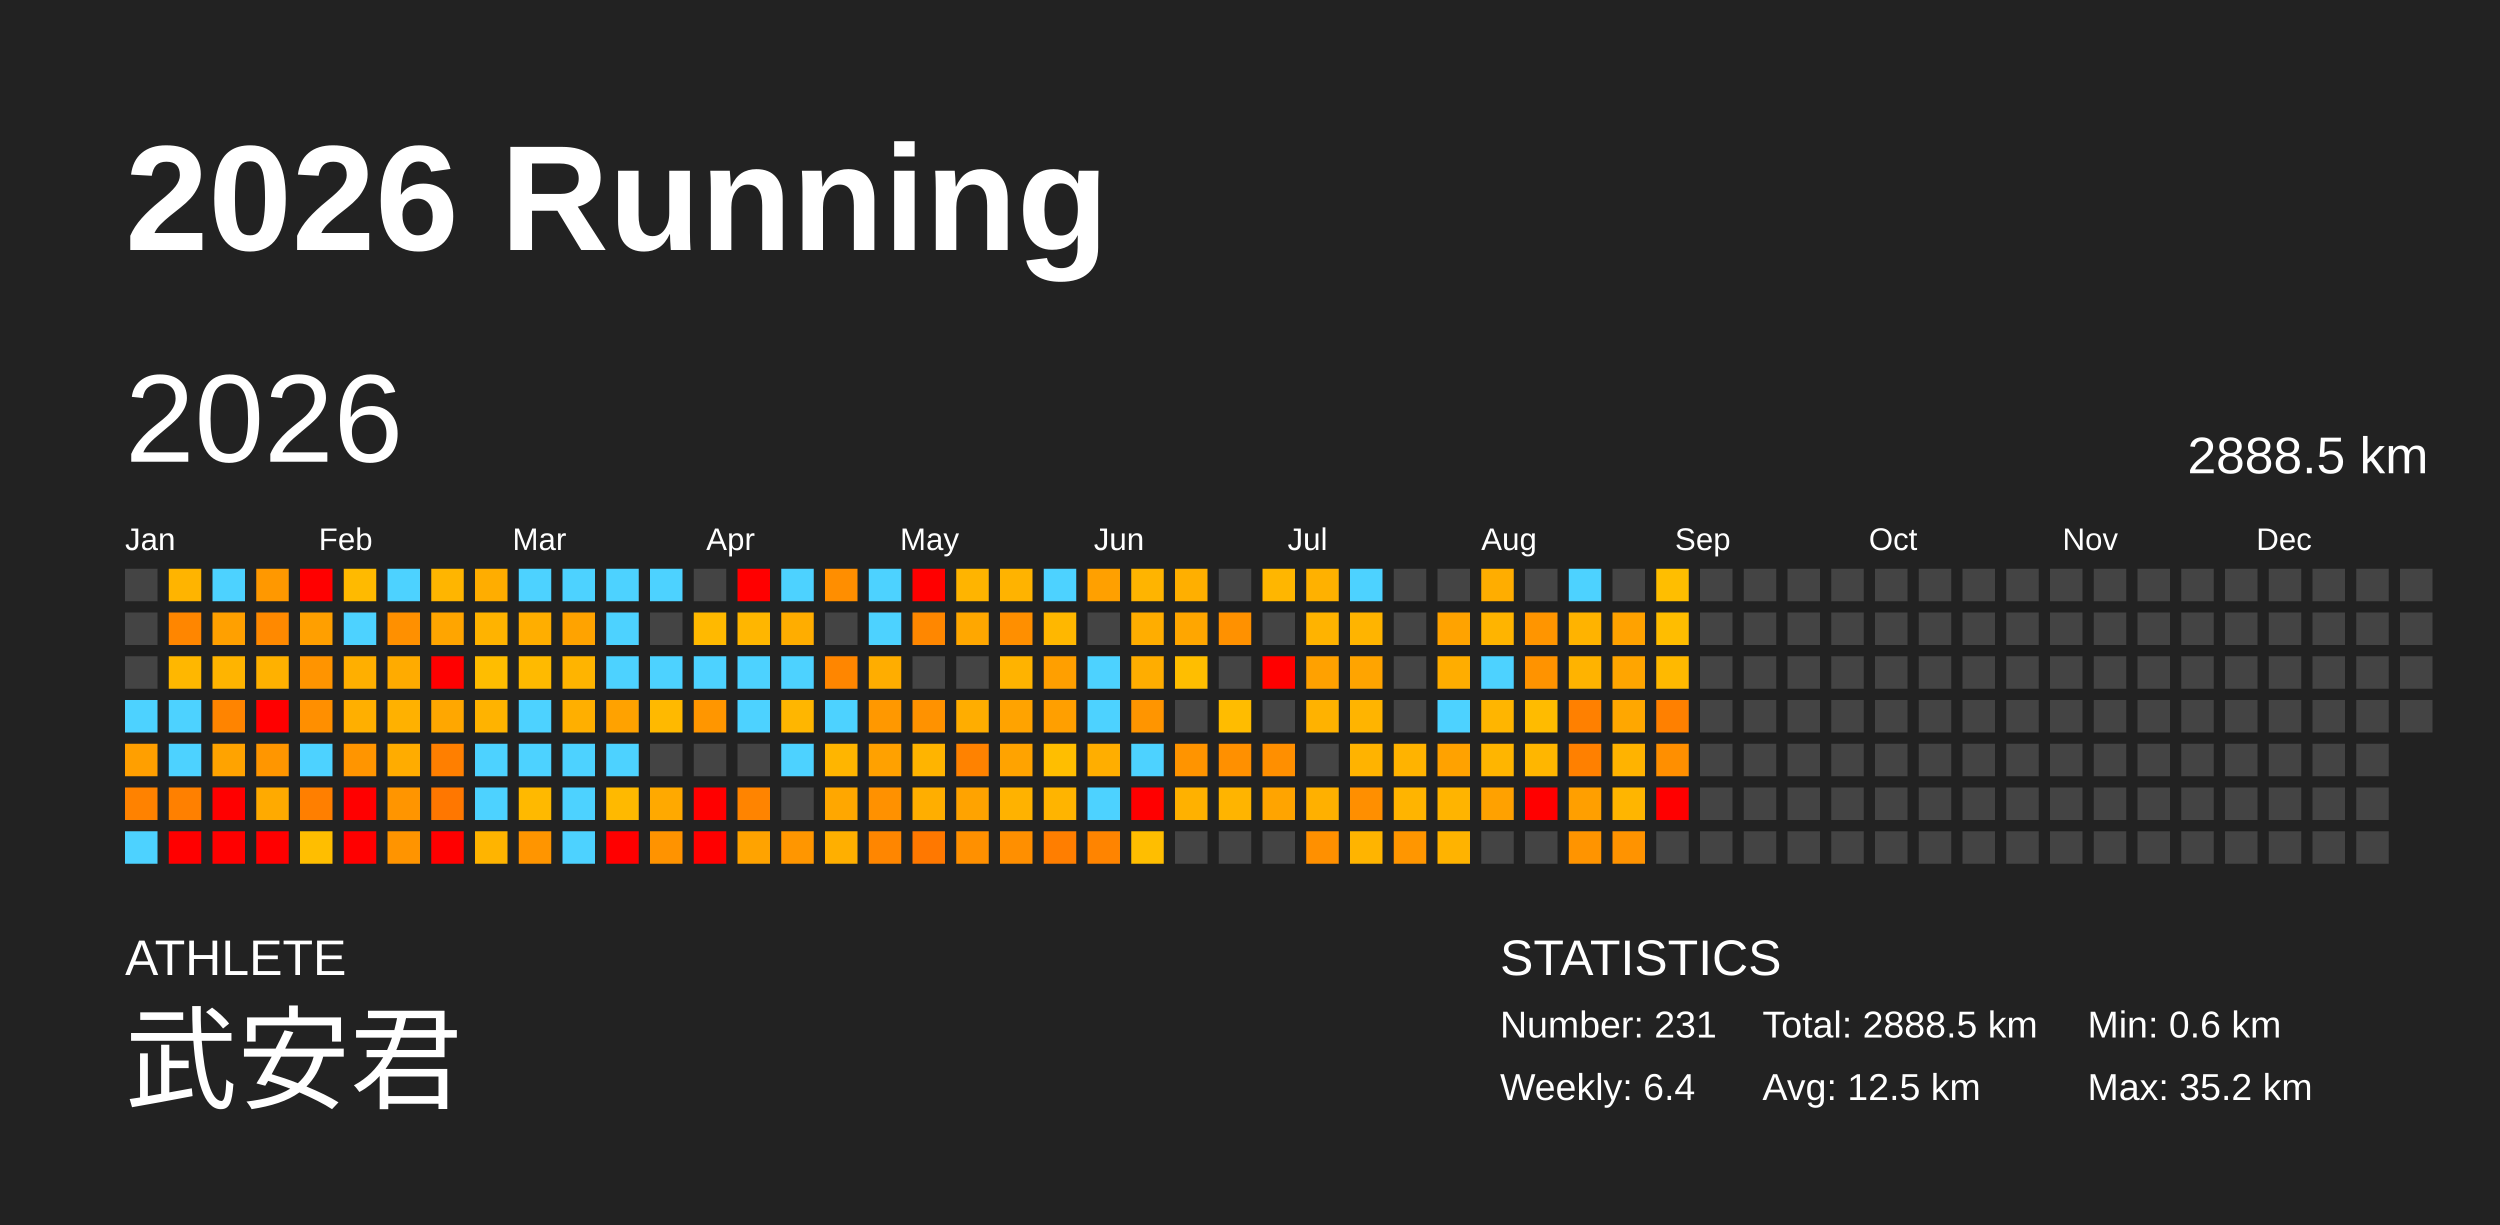
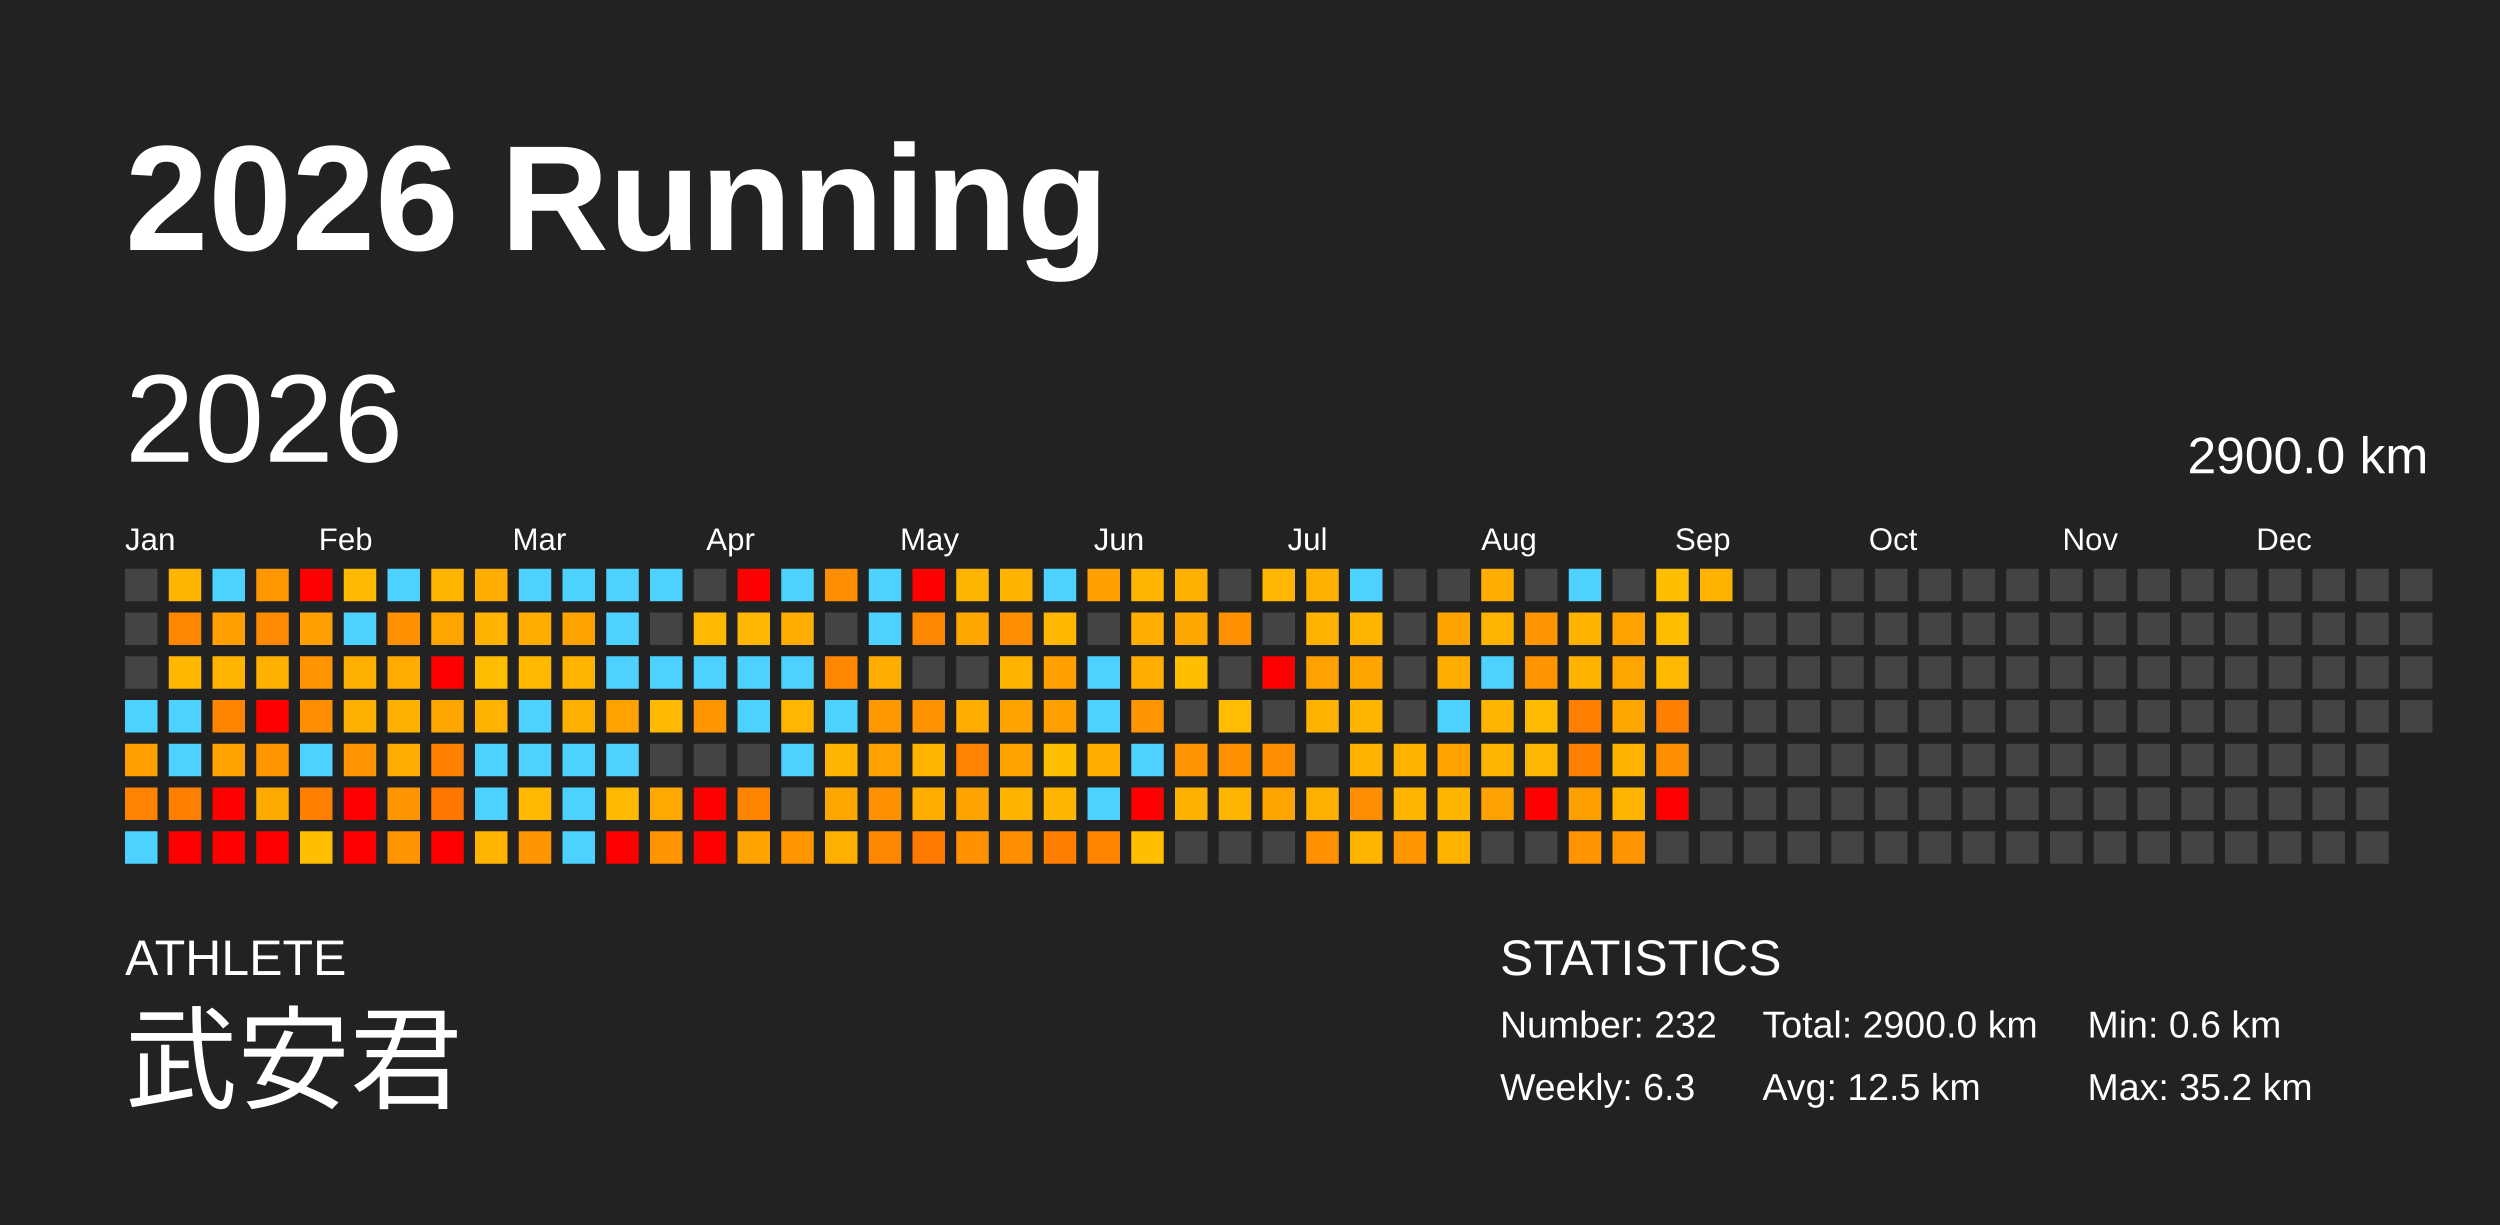
<svg xmlns="http://www.w3.org/2000/svg" baseProfile="full" height="98mm" version="1.1" viewBox="0,0,200,98" width="200mm">
  <defs />
  <rect fill="#222222" height="98" width="200" x="0" y="0" />
  <text fill="#FFFFFF" style="font-size:12px; font-family:Arial; font-weight:bold;" x="10" y="20">2026 Running</text>
  <text fill="#FFFFFF" style="font-size:4px; font-family:Arial" x="10" y="78">ATHLETE</text>
  <text fill="#FFFFFF" style="font-size:9px; font-family:Arial" x="10" y="88">武安君</text>
  <text fill="#FFFFFF" style="font-size:4px; font-family:Arial" x="120" y="78">STATISTICS</text>
-   <text fill="#FFFFFF" style="font-size:3px; font-family:Arial" x="120" y="83">Number: 231</text>
-   <text fill="#FFFFFF" style="font-size:3px; font-family:Arial" x="120" y="88">Weekly: 6.4</text>
-   <text fill="#FFFFFF" style="font-size:3px; font-family:Arial" x="141" y="83">Total: 2888.5 km</text>
+   <text fill="#FFFFFF" style="font-size:3px; font-family:Arial" x="120" y="83">Number: 232</text>
+   <text fill="#FFFFFF" style="font-size:3px; font-family:Arial" x="120" y="88">Weekly: 6.3</text>
+   <text fill="#FFFFFF" style="font-size:3px; font-family:Arial" x="141" y="83">Total: 2900.0 km</text>
  <text fill="#FFFFFF" style="font-size:3px; font-family:Arial" x="141" y="88">Avg: 12.5 km</text>
  <text fill="#FFFFFF" style="font-size:3px; font-family:Arial" x="167" y="83">Min: 0.6 km</text>
  <text fill="#FFFFFF" style="font-size:3px; font-family:Arial" x="167" y="88">Max: 35.2 km</text>
  <text dominant-baseline="hanging" fill="#FFFFFF" style="font-size:10.0px; font-family:Arial;" x="10" y="30">2026</text>
-   <text dominant-baseline="hanging" fill="#FFFFFF" style="font-size:4.125px; font-family:Arial;" x="175" y="35">2888.5 km</text>
+   <text dominant-baseline="hanging" fill="#FFFFFF" style="font-size:4.125px; font-family:Arial;" x="175" y="35">2900.0 km</text>
  <text fill="#FFFFFF" style="font-size:2.5px; font-family:Arial" x="10.0" y="44">Jan</text>
  <text fill="#FFFFFF" style="font-size:2.5px; font-family:Arial" x="25.5" y="44">Feb</text>
  <text fill="#FFFFFF" style="font-size:2.5px; font-family:Arial" x="41.0" y="44">Mar</text>
  <text fill="#FFFFFF" style="font-size:2.5px; font-family:Arial" x="56.5" y="44">Apr</text>
  <text fill="#FFFFFF" style="font-size:2.5px; font-family:Arial" x="72.0" y="44">May</text>
  <text fill="#FFFFFF" style="font-size:2.5px; font-family:Arial" x="87.5" y="44">Jun</text>
  <text fill="#FFFFFF" style="font-size:2.5px; font-family:Arial" x="103.0" y="44">Jul</text>
  <text fill="#FFFFFF" style="font-size:2.5px; font-family:Arial" x="118.5" y="44">Aug</text>
  <text fill="#FFFFFF" style="font-size:2.5px; font-family:Arial" x="134.0" y="44">Sep</text>
  <text fill="#FFFFFF" style="font-size:2.5px; font-family:Arial" x="149.5" y="44">Oct</text>
  <text fill="#FFFFFF" style="font-size:2.5px; font-family:Arial" x="165.0" y="44">Nov</text>
  <text fill="#FFFFFF" style="font-size:2.5px; font-family:Arial" x="180.5" y="44">Dec</text>
  <rect fill="#444444" height="2.6" width="2.6" x="10.0" y="45.5" />
  <rect fill="#444444" height="2.6" width="2.6" x="10.0" y="49.0" />
  <rect fill="#444444" height="2.6" width="2.6" x="10.0" y="52.5" />
  <rect fill="#4dd2ff" height="2.6" width="2.6" x="10.0" y="56.0" />
  <rect fill="#ff9f00" height="2.6" width="2.6" x="10.0" y="59.5" />
  <rect fill="#ff8200" height="2.6" width="2.6" x="10.0" y="63.0" />
  <rect fill="#4dd2ff" height="2.6" width="2.6" x="10.0" y="66.5" />
  <rect fill="#ffb400" height="2.6" width="2.6" x="13.5" y="45.5" />
  <rect fill="#ff8600" height="2.6" width="2.6" x="13.5" y="49.0" />
  <rect fill="#ffb700" height="2.6" width="2.6" x="13.5" y="52.5" />
  <rect fill="#4dd2ff" height="2.6" width="2.6" x="13.5" y="56.0" />
  <rect fill="#4dd2ff" height="2.6" width="2.6" x="13.5" y="59.5" />
  <rect fill="#ff8000" height="2.6" width="2.6" x="13.5" y="63.0" />
  <rect fill="red" height="2.6" width="2.6" x="13.5" y="66.5" />
  <rect fill="#4dd2ff" height="2.6" width="2.6" x="17.0" y="45.5" />
  <rect fill="#ffa000" height="2.6" width="2.6" x="17.0" y="49.0" />
  <rect fill="#ffb400" height="2.6" width="2.6" x="17.0" y="52.5" />
  <rect fill="#ff8400" height="2.6" width="2.6" x="17.0" y="56.0" />
  <rect fill="#ffa300" height="2.6" width="2.6" x="17.0" y="59.5" />
  <rect fill="red" height="2.6" width="2.6" x="17.0" y="63.0" />
  <rect fill="red" height="2.6" width="2.6" x="17.0" y="66.5" />
  <rect fill="#ff9800" height="2.6" width="2.6" x="20.5" y="45.5" />
  <rect fill="#ff8900" height="2.6" width="2.6" x="20.5" y="49.0" />
  <rect fill="#ffb100" height="2.6" width="2.6" x="20.5" y="52.5" />
  <rect fill="red" height="2.6" width="2.6" x="20.5" y="56.0" />
  <rect fill="#ff9600" height="2.6" width="2.6" x="20.5" y="59.5" />
  <rect fill="#ffaa00" height="2.6" width="2.6" x="20.5" y="63.0" />
  <rect fill="red" height="2.6" width="2.6" x="20.5" y="66.5" />
  <rect fill="red" height="2.6" width="2.6" x="24.0" y="45.5" />
  <rect fill="#ff9f00" height="2.6" width="2.6" x="24.0" y="49.0" />
  <rect fill="#ff9400" height="2.6" width="2.6" x="24.0" y="52.5" />
  <rect fill="#ff8f00" height="2.6" width="2.6" x="24.0" y="56.0" />
  <rect fill="#4dd2ff" height="2.6" width="2.6" x="24.0" y="59.5" />
  <rect fill="#ff7f00" height="2.6" width="2.6" x="24.0" y="63.0" />
  <rect fill="#ffbe00" height="2.6" width="2.6" x="24.0" y="66.5" />
  <rect fill="#ffba00" height="2.6" width="2.6" x="27.5" y="45.5" />
  <rect fill="#4dd2ff" height="2.6" width="2.6" x="27.5" y="49.0" />
  <rect fill="#ffaf00" height="2.6" width="2.6" x="27.5" y="52.5" />
  <rect fill="#ffaf00" height="2.6" width="2.6" x="27.5" y="56.0" />
  <rect fill="#ff9500" height="2.6" width="2.6" x="27.5" y="59.5" />
  <rect fill="red" height="2.6" width="2.6" x="27.5" y="63.0" />
  <rect fill="red" height="2.6" width="2.6" x="27.5" y="66.5" />
  <rect fill="#4dd2ff" height="2.6" width="2.6" x="31.0" y="45.5" />
  <rect fill="#ff9000" height="2.6" width="2.6" x="31.0" y="49.0" />
  <rect fill="#ffab00" height="2.6" width="2.6" x="31.0" y="52.5" />
  <rect fill="#ffb100" height="2.6" width="2.6" x="31.0" y="56.0" />
  <rect fill="#ffac00" height="2.6" width="2.6" x="31.0" y="59.5" />
  <rect fill="#ff9500" height="2.6" width="2.6" x="31.0" y="63.0" />
  <rect fill="#ff9400" height="2.6" width="2.6" x="31.0" y="66.5" />
  <rect fill="#ffb500" height="2.6" width="2.6" x="34.5" y="45.5" />
  <rect fill="#ffa500" height="2.6" width="2.6" x="34.5" y="49.0" />
  <rect fill="red" height="2.6" width="2.6" x="34.5" y="52.5" />
  <rect fill="#ffa700" height="2.6" width="2.6" x="34.5" y="56.0" />
  <rect fill="#ff7f00" height="2.6" width="2.6" x="34.5" y="59.5" />
  <rect fill="#ff7700" height="2.6" width="2.6" x="34.5" y="63.0" />
  <rect fill="red" height="2.6" width="2.6" x="34.5" y="66.5" />
  <rect fill="#ffad00" height="2.6" width="2.6" x="38.0" y="45.5" />
  <rect fill="#ffb300" height="2.6" width="2.6" x="38.0" y="49.0" />
  <rect fill="#ffbd00" height="2.6" width="2.6" x="38.0" y="52.5" />
  <rect fill="#ffb300" height="2.6" width="2.6" x="38.0" y="56.0" />
  <rect fill="#4dd2ff" height="2.6" width="2.6" x="38.0" y="59.5" />
  <rect fill="#4dd2ff" height="2.6" width="2.6" x="38.0" y="63.0" />
  <rect fill="#ffb400" height="2.6" width="2.6" x="38.0" y="66.5" />
  <rect fill="#4dd2ff" height="2.6" width="2.6" x="41.5" y="45.5" />
  <rect fill="#ffae00" height="2.6" width="2.6" x="41.5" y="49.0" />
  <rect fill="#ffba00" height="2.6" width="2.6" x="41.5" y="52.5" />
  <rect fill="#4dd2ff" height="2.6" width="2.6" x="41.5" y="56.0" />
  <rect fill="#4dd2ff" height="2.6" width="2.6" x="41.5" y="59.5" />
  <rect fill="#ffb900" height="2.6" width="2.6" x="41.5" y="63.0" />
  <rect fill="#ff9500" height="2.6" width="2.6" x="41.5" y="66.5" />
  <rect fill="#4dd2ff" height="2.6" width="2.6" x="45.0" y="45.5" />
  <rect fill="#ffa300" height="2.6" width="2.6" x="45.0" y="49.0" />
  <rect fill="#ffb400" height="2.6" width="2.6" x="45.0" y="52.5" />
  <rect fill="#ffaf00" height="2.6" width="2.6" x="45.0" y="56.0" />
  <rect fill="#4dd2ff" height="2.6" width="2.6" x="45.0" y="59.5" />
  <rect fill="#4dd2ff" height="2.6" width="2.6" x="45.0" y="63.0" />
  <rect fill="#4dd2ff" height="2.6" width="2.6" x="45.0" y="66.5" />
  <rect fill="#4dd2ff" height="2.6" width="2.6" x="48.5" y="45.5" />
  <rect fill="#4dd2ff" height="2.6" width="2.6" x="48.5" y="49.0" />
  <rect fill="#4dd2ff" height="2.6" width="2.6" x="48.5" y="52.5" />
  <rect fill="#ffa200" height="2.6" width="2.6" x="48.5" y="56.0" />
  <rect fill="#4dd2ff" height="2.6" width="2.6" x="48.5" y="59.5" />
  <rect fill="#ffb900" height="2.6" width="2.6" x="48.5" y="63.0" />
  <rect fill="red" height="2.6" width="2.6" x="48.5" y="66.5" />
  <rect fill="#4dd2ff" height="2.6" width="2.6" x="52.0" y="45.5" />
  <rect fill="#444444" height="2.6" width="2.6" x="52.0" y="49.0" />
  <rect fill="#4dd2ff" height="2.6" width="2.6" x="52.0" y="52.5" />
  <rect fill="#ffb900" height="2.6" width="2.6" x="52.0" y="56.0" />
  <rect fill="#444444" height="2.6" width="2.6" x="52.0" y="59.5" />
  <rect fill="#ffa900" height="2.6" width="2.6" x="52.0" y="63.0" />
  <rect fill="#ff9300" height="2.6" width="2.6" x="52.0" y="66.5" />
  <rect fill="#444444" height="2.6" width="2.6" x="55.5" y="45.5" />
  <rect fill="#ffb900" height="2.6" width="2.6" x="55.5" y="49.0" />
  <rect fill="#4dd2ff" height="2.6" width="2.6" x="55.5" y="52.5" />
  <rect fill="#ff9600" height="2.6" width="2.6" x="55.5" y="56.0" />
  <rect fill="#444444" height="2.6" width="2.6" x="55.5" y="59.5" />
  <rect fill="red" height="2.6" width="2.6" x="55.5" y="63.0" />
  <rect fill="red" height="2.6" width="2.6" x="55.5" y="66.5" />
  <rect fill="red" height="2.6" width="2.6" x="59.0" y="45.5" />
  <rect fill="#ffb600" height="2.6" width="2.6" x="59.0" y="49.0" />
  <rect fill="#4dd2ff" height="2.6" width="2.6" x="59.0" y="52.5" />
  <rect fill="#4dd2ff" height="2.6" width="2.6" x="59.0" y="56.0" />
  <rect fill="#444444" height="2.6" width="2.6" x="59.0" y="59.5" />
  <rect fill="#ff8400" height="2.6" width="2.6" x="59.0" y="63.0" />
  <rect fill="#ffa300" height="2.6" width="2.6" x="59.0" y="66.5" />
  <rect fill="#4dd2ff" height="2.6" width="2.6" x="62.5" y="45.5" />
  <rect fill="#ffad00" height="2.6" width="2.6" x="62.5" y="49.0" />
  <rect fill="#4dd2ff" height="2.6" width="2.6" x="62.5" y="52.5" />
  <rect fill="#ffb600" height="2.6" width="2.6" x="62.5" y="56.0" />
  <rect fill="#4dd2ff" height="2.6" width="2.6" x="62.5" y="59.5" />
  <rect fill="#444444" height="2.6" width="2.6" x="62.5" y="63.0" />
  <rect fill="#ff9600" height="2.6" width="2.6" x="62.5" y="66.5" />
  <rect fill="#ff8e00" height="2.6" width="2.6" x="66.0" y="45.5" />
  <rect fill="#444444" height="2.6" width="2.6" x="66.0" y="49.0" />
  <rect fill="#ff8600" height="2.6" width="2.6" x="66.0" y="52.5" />
  <rect fill="#4dd2ff" height="2.6" width="2.6" x="66.0" y="56.0" />
  <rect fill="#ffb500" height="2.6" width="2.6" x="66.0" y="59.5" />
  <rect fill="#ffa700" height="2.6" width="2.6" x="66.0" y="63.0" />
  <rect fill="#ffaf00" height="2.6" width="2.6" x="66.0" y="66.5" />
  <rect fill="#4dd2ff" height="2.6" width="2.6" x="69.5" y="45.5" />
  <rect fill="#4dd2ff" height="2.6" width="2.6" x="69.5" y="49.0" />
  <rect fill="#ffad00" height="2.6" width="2.6" x="69.5" y="52.5" />
  <rect fill="#ff9800" height="2.6" width="2.6" x="69.5" y="56.0" />
  <rect fill="#ffa100" height="2.6" width="2.6" x="69.5" y="59.5" />
  <rect fill="#ff9100" height="2.6" width="2.6" x="69.5" y="63.0" />
  <rect fill="#ff8600" height="2.6" width="2.6" x="69.5" y="66.5" />
  <rect fill="red" height="2.6" width="2.6" x="73.0" y="45.5" />
  <rect fill="#ff8700" height="2.6" width="2.6" x="73.0" y="49.0" />
  <rect fill="#444444" height="2.6" width="2.6" x="73.0" y="52.5" />
  <rect fill="#ff9200" height="2.6" width="2.6" x="73.0" y="56.0" />
  <rect fill="#ffb400" height="2.6" width="2.6" x="73.0" y="59.5" />
  <rect fill="#ffae00" height="2.6" width="2.6" x="73.0" y="63.0" />
  <rect fill="#ff7800" height="2.6" width="2.6" x="73.0" y="66.5" />
  <rect fill="#ffb400" height="2.6" width="2.6" x="76.5" y="45.5" />
  <rect fill="#ffa700" height="2.6" width="2.6" x="76.5" y="49.0" />
  <rect fill="#444444" height="2.6" width="2.6" x="76.5" y="52.5" />
  <rect fill="#ffad00" height="2.6" width="2.6" x="76.5" y="56.0" />
  <rect fill="#ff8200" height="2.6" width="2.6" x="76.5" y="59.5" />
  <rect fill="#ffa300" height="2.6" width="2.6" x="76.5" y="63.0" />
  <rect fill="#ff9000" height="2.6" width="2.6" x="76.5" y="66.5" />
  <rect fill="#ffb300" height="2.6" width="2.6" x="80.0" y="45.5" />
  <rect fill="#ff8f00" height="2.6" width="2.6" x="80.0" y="49.0" />
  <rect fill="#ffb300" height="2.6" width="2.6" x="80.0" y="52.5" />
  <rect fill="#ffa300" height="2.6" width="2.6" x="80.0" y="56.0" />
  <rect fill="#ffa300" height="2.6" width="2.6" x="80.0" y="59.5" />
  <rect fill="#ffb200" height="2.6" width="2.6" x="80.0" y="63.0" />
  <rect fill="#ff8f00" height="2.6" width="2.6" x="80.0" y="66.5" />
  <rect fill="#4dd2ff" height="2.6" width="2.6" x="83.5" y="45.5" />
  <rect fill="#ffb700" height="2.6" width="2.6" x="83.5" y="49.0" />
  <rect fill="#ff9f00" height="2.6" width="2.6" x="83.5" y="52.5" />
  <rect fill="#ff9f00" height="2.6" width="2.6" x="83.5" y="56.0" />
  <rect fill="#ffbe00" height="2.6" width="2.6" x="83.5" y="59.5" />
  <rect fill="#ffb400" height="2.6" width="2.6" x="83.5" y="63.0" />
  <rect fill="#ff7e00" height="2.6" width="2.6" x="83.5" y="66.5" />
  <rect fill="#ffa000" height="2.6" width="2.6" x="87.0" y="45.5" />
  <rect fill="#444444" height="2.6" width="2.6" x="87.0" y="49.0" />
  <rect fill="#4dd2ff" height="2.6" width="2.6" x="87.0" y="52.5" />
  <rect fill="#4dd2ff" height="2.6" width="2.6" x="87.0" y="56.0" />
  <rect fill="#ffae00" height="2.6" width="2.6" x="87.0" y="59.5" />
  <rect fill="#4dd2ff" height="2.6" width="2.6" x="87.0" y="63.0" />
  <rect fill="#ff8400" height="2.6" width="2.6" x="87.0" y="66.5" />
  <rect fill="#ffb400" height="2.6" width="2.6" x="90.5" y="45.5" />
  <rect fill="#ffad00" height="2.6" width="2.6" x="90.5" y="49.0" />
  <rect fill="#ffad00" height="2.6" width="2.6" x="90.5" y="52.5" />
  <rect fill="#ff9500" height="2.6" width="2.6" x="90.5" y="56.0" />
  <rect fill="#4dd2ff" height="2.6" width="2.6" x="90.5" y="59.5" />
  <rect fill="red" height="2.6" width="2.6" x="90.5" y="63.0" />
  <rect fill="#ffbe00" height="2.6" width="2.6" x="90.5" y="66.5" />
  <rect fill="#ffaf00" height="2.6" width="2.6" x="94.0" y="45.5" />
  <rect fill="#ffa600" height="2.6" width="2.6" x="94.0" y="49.0" />
  <rect fill="#ffbe00" height="2.6" width="2.6" x="94.0" y="52.5" />
  <rect fill="#444444" height="2.6" width="2.6" x="94.0" y="56.0" />
  <rect fill="#ff9400" height="2.6" width="2.6" x="94.0" y="59.5" />
  <rect fill="#ffb100" height="2.6" width="2.6" x="94.0" y="63.0" />
  <rect fill="#444444" height="2.6" width="2.6" x="94.0" y="66.5" />
  <rect fill="#444444" height="2.6" width="2.6" x="97.5" y="45.5" />
  <rect fill="#ff9100" height="2.6" width="2.6" x="97.5" y="49.0" />
  <rect fill="#444444" height="2.6" width="2.6" x="97.5" y="52.5" />
  <rect fill="#ffbc00" height="2.6" width="2.6" x="97.5" y="56.0" />
  <rect fill="#ff9000" height="2.6" width="2.6" x="97.5" y="59.5" />
  <rect fill="#ffb400" height="2.6" width="2.6" x="97.5" y="63.0" />
  <rect fill="#444444" height="2.6" width="2.6" x="97.5" y="66.5" />
  <rect fill="#ffb600" height="2.6" width="2.6" x="101.0" y="45.5" />
  <rect fill="#444444" height="2.6" width="2.6" x="101.0" y="49.0" />
  <rect fill="red" height="2.6" width="2.6" x="101.0" y="52.5" />
  <rect fill="#444444" height="2.6" width="2.6" x="101.0" y="56.0" />
  <rect fill="#ff8f00" height="2.6" width="2.6" x="101.0" y="59.5" />
  <rect fill="#ffa400" height="2.6" width="2.6" x="101.0" y="63.0" />
  <rect fill="#444444" height="2.6" width="2.6" x="101.0" y="66.5" />
  <rect fill="#ffb100" height="2.6" width="2.6" x="104.5" y="45.5" />
  <rect fill="#ffb300" height="2.6" width="2.6" x="104.5" y="49.0" />
  <rect fill="#ffa100" height="2.6" width="2.6" x="104.5" y="52.5" />
  <rect fill="#ffb200" height="2.6" width="2.6" x="104.5" y="56.0" />
  <rect fill="#444444" height="2.6" width="2.6" x="104.5" y="59.5" />
  <rect fill="#ffb000" height="2.6" width="2.6" x="104.5" y="63.0" />
  <rect fill="#ff9000" height="2.6" width="2.6" x="104.5" y="66.5" />
  <rect fill="#4dd2ff" height="2.6" width="2.6" x="108.0" y="45.5" />
  <rect fill="#ffb400" height="2.6" width="2.6" x="108.0" y="49.0" />
  <rect fill="#ffa400" height="2.6" width="2.6" x="108.0" y="52.5" />
  <rect fill="#ffb400" height="2.6" width="2.6" x="108.0" y="56.0" />
  <rect fill="#ffb300" height="2.6" width="2.6" x="108.0" y="59.5" />
  <rect fill="#ff8f00" height="2.6" width="2.6" x="108.0" y="63.0" />
  <rect fill="#ffb400" height="2.6" width="2.6" x="108.0" y="66.5" />
  <rect fill="#444444" height="2.6" width="2.6" x="111.5" y="45.5" />
  <rect fill="#444444" height="2.6" width="2.6" x="111.5" y="49.0" />
  <rect fill="#444444" height="2.6" width="2.6" x="111.5" y="52.5" />
  <rect fill="#444444" height="2.6" width="2.6" x="111.5" y="56.0" />
  <rect fill="#ffb300" height="2.6" width="2.6" x="111.5" y="59.5" />
  <rect fill="#ffb400" height="2.6" width="2.6" x="111.5" y="63.0" />
  <rect fill="#ff9600" height="2.6" width="2.6" x="111.5" y="66.5" />
  <rect fill="#444444" height="2.6" width="2.6" x="115.0" y="45.5" />
  <rect fill="#ffa300" height="2.6" width="2.6" x="115.0" y="49.0" />
  <rect fill="#ffad00" height="2.6" width="2.6" x="115.0" y="52.5" />
  <rect fill="#4dd2ff" height="2.6" width="2.6" x="115.0" y="56.0" />
  <rect fill="#ffa200" height="2.6" width="2.6" x="115.0" y="59.5" />
  <rect fill="#ffb400" height="2.6" width="2.6" x="115.0" y="63.0" />
  <rect fill="#ffb300" height="2.6" width="2.6" x="115.0" y="66.5" />
  <rect fill="#ffad00" height="2.6" width="2.6" x="118.5" y="45.5" />
  <rect fill="#ffb400" height="2.6" width="2.6" x="118.5" y="49.0" />
  <rect fill="#4dd2ff" height="2.6" width="2.6" x="118.5" y="52.5" />
  <rect fill="#ffb500" height="2.6" width="2.6" x="118.5" y="56.0" />
  <rect fill="#ffb500" height="2.6" width="2.6" x="118.5" y="59.5" />
  <rect fill="#ffa100" height="2.6" width="2.6" x="118.5" y="63.0" />
  <rect fill="#444444" height="2.6" width="2.6" x="118.5" y="66.5" />
  <rect fill="#444444" height="2.6" width="2.6" x="122.0" y="45.5" />
  <rect fill="#ff9500" height="2.6" width="2.6" x="122.0" y="49.0" />
  <rect fill="#ff9300" height="2.6" width="2.6" x="122.0" y="52.5" />
  <rect fill="#ffbb00" height="2.6" width="2.6" x="122.0" y="56.0" />
  <rect fill="#ffb600" height="2.6" width="2.6" x="122.0" y="59.5" />
  <rect fill="red" height="2.6" width="2.6" x="122.0" y="63.0" />
  <rect fill="#444444" height="2.6" width="2.6" x="122.0" y="66.5" />
  <rect fill="#4dd2ff" height="2.6" width="2.6" x="125.5" y="45.5" />
  <rect fill="#ffb300" height="2.6" width="2.6" x="125.5" y="49.0" />
  <rect fill="#ffb300" height="2.6" width="2.6" x="125.5" y="52.5" />
  <rect fill="#ff8000" height="2.6" width="2.6" x="125.5" y="56.0" />
  <rect fill="#ff8000" height="2.6" width="2.6" x="125.5" y="59.5" />
  <rect fill="#ff9f00" height="2.6" width="2.6" x="125.5" y="63.0" />
  <rect fill="#ff9400" height="2.6" width="2.6" x="125.5" y="66.5" />
  <rect fill="#444444" height="2.6" width="2.6" x="129.0" y="45.5" />
  <rect fill="#ffa200" height="2.6" width="2.6" x="129.0" y="49.0" />
  <rect fill="#ffa500" height="2.6" width="2.6" x="129.0" y="52.5" />
  <rect fill="#ffa700" height="2.6" width="2.6" x="129.0" y="56.0" />
  <rect fill="#ffb300" height="2.6" width="2.6" x="129.0" y="59.5" />
  <rect fill="#ffb500" height="2.6" width="2.6" x="129.0" y="63.0" />
  <rect fill="#ff9300" height="2.6" width="2.6" x="129.0" y="66.5" />
  <rect fill="#ffbe00" height="2.6" width="2.6" x="132.5" y="45.5" />
  <rect fill="#ffbd00" height="2.6" width="2.6" x="132.5" y="49.0" />
  <rect fill="#ffb900" height="2.6" width="2.6" x="132.5" y="52.5" />
  <rect fill="#ff8000" height="2.6" width="2.6" x="132.5" y="56.0" />
  <rect fill="#ff8f00" height="2.6" width="2.6" x="132.5" y="59.5" />
  <rect fill="red" height="2.6" width="2.6" x="132.5" y="63.0" />
  <rect fill="#444444" height="2.6" width="2.6" x="132.5" y="66.5" />
-   <rect fill="#444444" height="2.6" width="2.6" x="136.0" y="45.5" />
+   <rect fill="#ffb300" height="2.6" width="2.6" x="136.0" y="45.5" />
  <rect fill="#444444" height="2.6" width="2.6" x="136.0" y="49.0" />
  <rect fill="#444444" height="2.6" width="2.6" x="136.0" y="52.5" />
  <rect fill="#444444" height="2.6" width="2.6" x="136.0" y="56.0" />
  <rect fill="#444444" height="2.6" width="2.6" x="136.0" y="59.5" />
  <rect fill="#444444" height="2.6" width="2.6" x="136.0" y="63.0" />
  <rect fill="#444444" height="2.6" width="2.6" x="136.0" y="66.5" />
  <rect fill="#444444" height="2.6" width="2.6" x="139.5" y="45.5" />
  <rect fill="#444444" height="2.6" width="2.6" x="139.5" y="49.0" />
  <rect fill="#444444" height="2.6" width="2.6" x="139.5" y="52.5" />
  <rect fill="#444444" height="2.6" width="2.6" x="139.5" y="56.0" />
  <rect fill="#444444" height="2.6" width="2.6" x="139.5" y="59.5" />
  <rect fill="#444444" height="2.6" width="2.6" x="139.5" y="63.0" />
  <rect fill="#444444" height="2.6" width="2.6" x="139.5" y="66.5" />
  <rect fill="#444444" height="2.6" width="2.6" x="143.0" y="45.5" />
  <rect fill="#444444" height="2.6" width="2.6" x="143.0" y="49.0" />
  <rect fill="#444444" height="2.6" width="2.6" x="143.0" y="52.5" />
  <rect fill="#444444" height="2.6" width="2.6" x="143.0" y="56.0" />
  <rect fill="#444444" height="2.6" width="2.6" x="143.0" y="59.5" />
  <rect fill="#444444" height="2.6" width="2.6" x="143.0" y="63.0" />
  <rect fill="#444444" height="2.6" width="2.6" x="143.0" y="66.5" />
  <rect fill="#444444" height="2.6" width="2.6" x="146.5" y="45.5" />
  <rect fill="#444444" height="2.6" width="2.6" x="146.5" y="49.0" />
  <rect fill="#444444" height="2.6" width="2.6" x="146.5" y="52.5" />
  <rect fill="#444444" height="2.6" width="2.6" x="146.5" y="56.0" />
  <rect fill="#444444" height="2.6" width="2.6" x="146.5" y="59.5" />
  <rect fill="#444444" height="2.6" width="2.6" x="146.5" y="63.0" />
  <rect fill="#444444" height="2.6" width="2.6" x="146.5" y="66.5" />
  <rect fill="#444444" height="2.6" width="2.6" x="150.0" y="45.5" />
  <rect fill="#444444" height="2.6" width="2.6" x="150.0" y="49.0" />
  <rect fill="#444444" height="2.6" width="2.6" x="150.0" y="52.5" />
  <rect fill="#444444" height="2.6" width="2.6" x="150.0" y="56.0" />
  <rect fill="#444444" height="2.6" width="2.6" x="150.0" y="59.5" />
  <rect fill="#444444" height="2.6" width="2.6" x="150.0" y="63.0" />
  <rect fill="#444444" height="2.6" width="2.6" x="150.0" y="66.5" />
  <rect fill="#444444" height="2.6" width="2.6" x="153.5" y="45.5" />
  <rect fill="#444444" height="2.6" width="2.6" x="153.5" y="49.0" />
  <rect fill="#444444" height="2.6" width="2.6" x="153.5" y="52.5" />
  <rect fill="#444444" height="2.6" width="2.6" x="153.5" y="56.0" />
  <rect fill="#444444" height="2.6" width="2.6" x="153.5" y="59.5" />
  <rect fill="#444444" height="2.6" width="2.6" x="153.5" y="63.0" />
  <rect fill="#444444" height="2.6" width="2.6" x="153.5" y="66.5" />
  <rect fill="#444444" height="2.6" width="2.6" x="157.0" y="45.5" />
  <rect fill="#444444" height="2.6" width="2.6" x="157.0" y="49.0" />
  <rect fill="#444444" height="2.6" width="2.6" x="157.0" y="52.5" />
  <rect fill="#444444" height="2.6" width="2.6" x="157.0" y="56.0" />
  <rect fill="#444444" height="2.6" width="2.6" x="157.0" y="59.5" />
  <rect fill="#444444" height="2.6" width="2.6" x="157.0" y="63.0" />
  <rect fill="#444444" height="2.6" width="2.6" x="157.0" y="66.5" />
  <rect fill="#444444" height="2.6" width="2.6" x="160.5" y="45.5" />
  <rect fill="#444444" height="2.6" width="2.6" x="160.5" y="49.0" />
  <rect fill="#444444" height="2.6" width="2.6" x="160.5" y="52.5" />
  <rect fill="#444444" height="2.6" width="2.6" x="160.5" y="56.0" />
  <rect fill="#444444" height="2.6" width="2.6" x="160.5" y="59.5" />
  <rect fill="#444444" height="2.6" width="2.6" x="160.5" y="63.0" />
  <rect fill="#444444" height="2.6" width="2.6" x="160.5" y="66.5" />
  <rect fill="#444444" height="2.6" width="2.6" x="164.0" y="45.5" />
  <rect fill="#444444" height="2.6" width="2.6" x="164.0" y="49.0" />
  <rect fill="#444444" height="2.6" width="2.6" x="164.0" y="52.5" />
  <rect fill="#444444" height="2.6" width="2.6" x="164.0" y="56.0" />
  <rect fill="#444444" height="2.6" width="2.6" x="164.0" y="59.5" />
  <rect fill="#444444" height="2.6" width="2.6" x="164.0" y="63.0" />
  <rect fill="#444444" height="2.6" width="2.6" x="164.0" y="66.5" />
  <rect fill="#444444" height="2.6" width="2.6" x="167.5" y="45.5" />
  <rect fill="#444444" height="2.6" width="2.6" x="167.5" y="49.0" />
  <rect fill="#444444" height="2.6" width="2.6" x="167.5" y="52.5" />
  <rect fill="#444444" height="2.6" width="2.6" x="167.5" y="56.0" />
  <rect fill="#444444" height="2.6" width="2.6" x="167.5" y="59.5" />
  <rect fill="#444444" height="2.6" width="2.6" x="167.5" y="63.0" />
  <rect fill="#444444" height="2.6" width="2.6" x="167.5" y="66.5" />
  <rect fill="#444444" height="2.6" width="2.6" x="171.0" y="45.5" />
  <rect fill="#444444" height="2.6" width="2.6" x="171.0" y="49.0" />
  <rect fill="#444444" height="2.6" width="2.6" x="171.0" y="52.5" />
  <rect fill="#444444" height="2.6" width="2.6" x="171.0" y="56.0" />
  <rect fill="#444444" height="2.6" width="2.6" x="171.0" y="59.5" />
  <rect fill="#444444" height="2.6" width="2.6" x="171.0" y="63.0" />
  <rect fill="#444444" height="2.6" width="2.6" x="171.0" y="66.5" />
  <rect fill="#444444" height="2.6" width="2.6" x="174.5" y="45.5" />
  <rect fill="#444444" height="2.6" width="2.6" x="174.5" y="49.0" />
  <rect fill="#444444" height="2.6" width="2.6" x="174.5" y="52.5" />
  <rect fill="#444444" height="2.6" width="2.6" x="174.5" y="56.0" />
  <rect fill="#444444" height="2.6" width="2.6" x="174.5" y="59.5" />
  <rect fill="#444444" height="2.6" width="2.6" x="174.5" y="63.0" />
  <rect fill="#444444" height="2.6" width="2.6" x="174.5" y="66.5" />
  <rect fill="#444444" height="2.6" width="2.6" x="178.0" y="45.5" />
  <rect fill="#444444" height="2.6" width="2.6" x="178.0" y="49.0" />
  <rect fill="#444444" height="2.6" width="2.6" x="178.0" y="52.5" />
  <rect fill="#444444" height="2.6" width="2.6" x="178.0" y="56.0" />
  <rect fill="#444444" height="2.6" width="2.6" x="178.0" y="59.5" />
  <rect fill="#444444" height="2.6" width="2.6" x="178.0" y="63.0" />
  <rect fill="#444444" height="2.6" width="2.6" x="178.0" y="66.5" />
  <rect fill="#444444" height="2.6" width="2.6" x="181.5" y="45.5" />
  <rect fill="#444444" height="2.6" width="2.6" x="181.5" y="49.0" />
  <rect fill="#444444" height="2.6" width="2.6" x="181.5" y="52.5" />
  <rect fill="#444444" height="2.6" width="2.6" x="181.5" y="56.0" />
  <rect fill="#444444" height="2.6" width="2.6" x="181.5" y="59.5" />
  <rect fill="#444444" height="2.6" width="2.6" x="181.5" y="63.0" />
  <rect fill="#444444" height="2.6" width="2.6" x="181.5" y="66.5" />
  <rect fill="#444444" height="2.6" width="2.6" x="185.0" y="45.5" />
  <rect fill="#444444" height="2.6" width="2.6" x="185.0" y="49.0" />
  <rect fill="#444444" height="2.6" width="2.6" x="185.0" y="52.5" />
  <rect fill="#444444" height="2.6" width="2.6" x="185.0" y="56.0" />
  <rect fill="#444444" height="2.6" width="2.6" x="185.0" y="59.5" />
  <rect fill="#444444" height="2.6" width="2.6" x="185.0" y="63.0" />
  <rect fill="#444444" height="2.6" width="2.6" x="185.0" y="66.5" />
  <rect fill="#444444" height="2.6" width="2.6" x="188.5" y="45.5" />
  <rect fill="#444444" height="2.6" width="2.6" x="188.5" y="49.0" />
  <rect fill="#444444" height="2.6" width="2.6" x="188.5" y="52.5" />
  <rect fill="#444444" height="2.6" width="2.6" x="188.5" y="56.0" />
  <rect fill="#444444" height="2.6" width="2.6" x="188.5" y="59.5" />
  <rect fill="#444444" height="2.6" width="2.6" x="188.5" y="63.0" />
  <rect fill="#444444" height="2.6" width="2.6" x="188.5" y="66.5" />
  <rect fill="#444444" height="2.6" width="2.6" x="192.0" y="45.5" />
  <rect fill="#444444" height="2.6" width="2.6" x="192.0" y="49.0" />
  <rect fill="#444444" height="2.6" width="2.6" x="192.0" y="52.5" />
  <rect fill="#444444" height="2.6" width="2.6" x="192.0" y="56.0" />
</svg>
